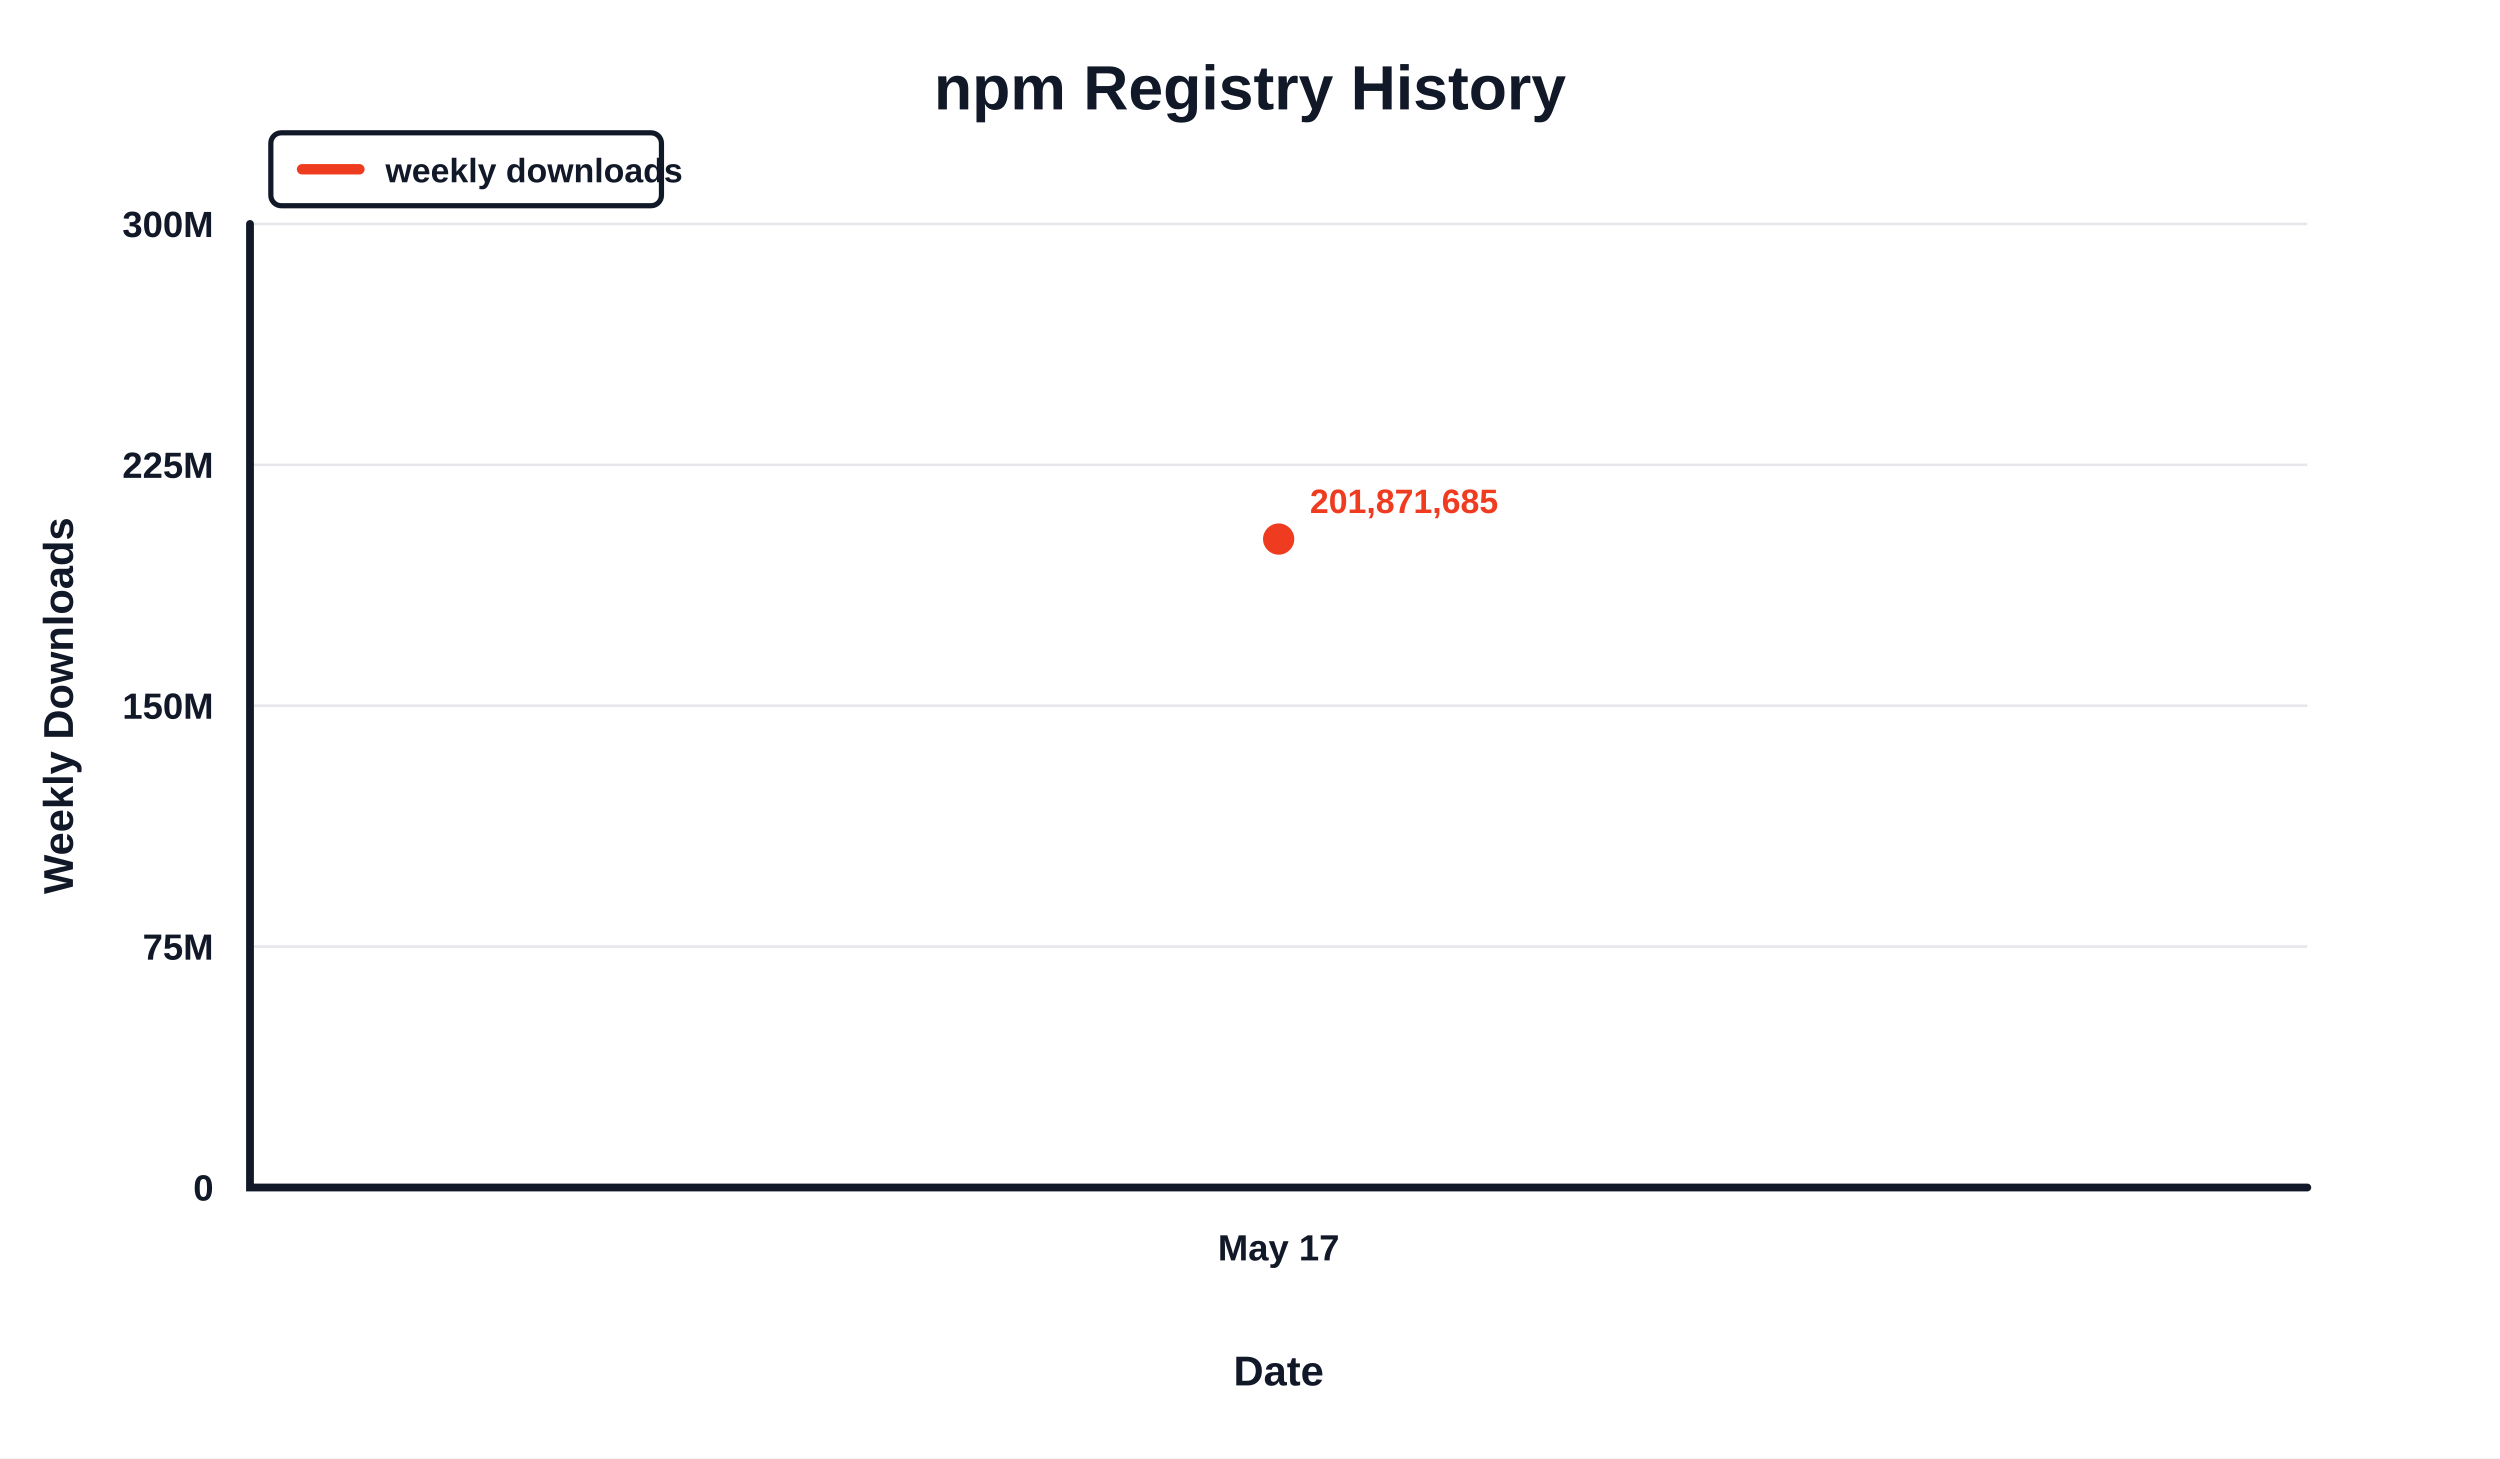
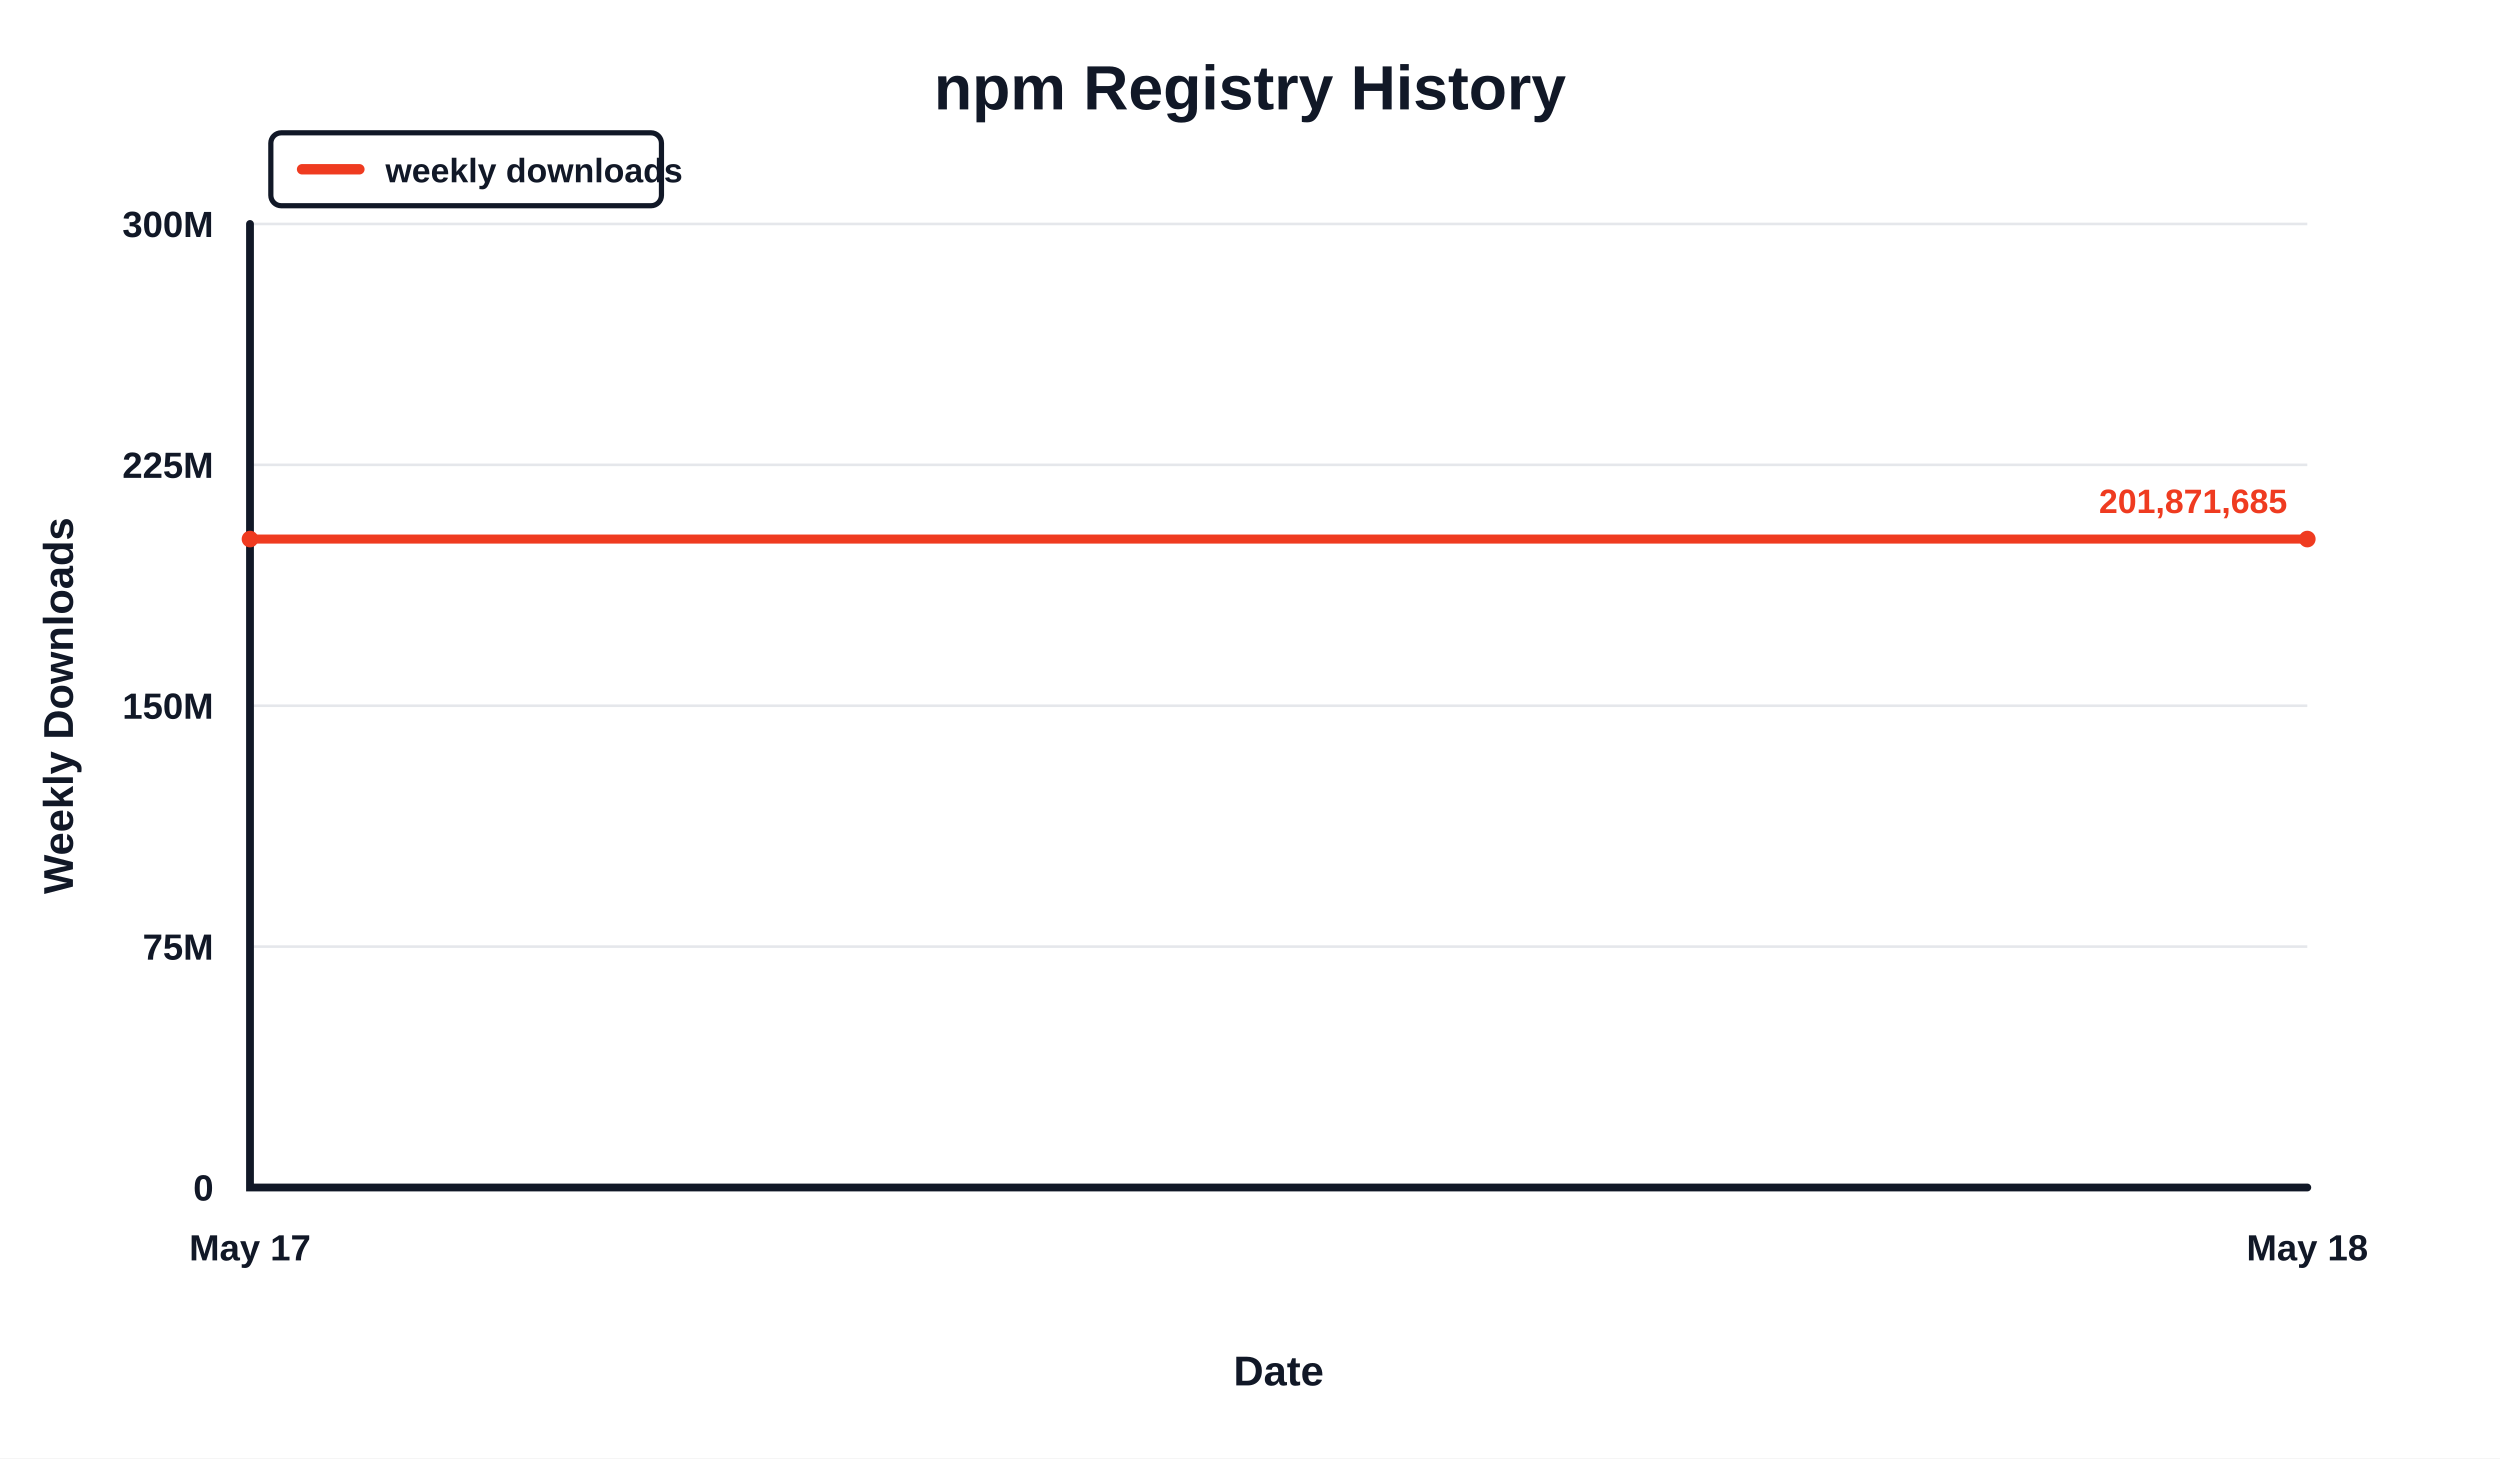
<svg xmlns="http://www.w3.org/2000/svg" width="960" height="560" viewBox="0 0 960 560" role="img" aria-label="typescript-npm npm Registry History line chart">
  <rect width="960" height="560" fill="#ffffff" />
  <text x="480" y="42" text-anchor="middle" font-family="Segoe UI, Arial, sans-serif" font-size="24" font-weight="700" fill="#111827">npm Registry History</text>
  <g transform="translate(104,64)">
    <rect x="0" y="-13" width="150" height="28" rx="4" fill="#ffffff" stroke="#111827" stroke-width="2" />
    <line x1="12" y1="1" x2="34" y2="1" stroke="#ef3b20" stroke-width="4" stroke-linecap="round" />
    <text x="44" y="6" font-family="Segoe UI, Arial, sans-serif" font-size="13" font-weight="600" fill="#111827">weekly downloads</text>
  </g>
  <line x1="96" y1="456.0" x2="886" y2="456.0" stroke="#e5e7eb" stroke-width="1" />
  <text x="82" y="461.0" text-anchor="end" font-family="Segoe UI, Arial, sans-serif" font-size="14" font-weight="600" fill="#111827">0</text>
  <line x1="96" y1="363.5" x2="886" y2="363.5" stroke="#e5e7eb" stroke-width="1" />
  <text x="82" y="368.5" text-anchor="end" font-family="Segoe UI, Arial, sans-serif" font-size="14" font-weight="600" fill="#111827">75M</text>
  <line x1="96" y1="271.0" x2="886" y2="271.0" stroke="#e5e7eb" stroke-width="1" />
  <text x="82" y="276.0" text-anchor="end" font-family="Segoe UI, Arial, sans-serif" font-size="14" font-weight="600" fill="#111827">150M</text>
  <line x1="96" y1="178.5" x2="886" y2="178.5" stroke="#e5e7eb" stroke-width="1" />
  <text x="82" y="183.5" text-anchor="end" font-family="Segoe UI, Arial, sans-serif" font-size="14" font-weight="600" fill="#111827">225M</text>
  <line x1="96" y1="86.0" x2="886" y2="86.0" stroke="#e5e7eb" stroke-width="1" />
  <text x="82" y="91.0" text-anchor="end" font-family="Segoe UI, Arial, sans-serif" font-size="14" font-weight="600" fill="#111827">300M</text>
  <path d="M96,86 L96,456 L886,456" fill="none" stroke="#111827" stroke-width="3" stroke-linecap="round" />
-   <circle cx="491.0" cy="207.0" r="6" fill="#ef3b20" />
-   <text x="503.0" y="197.0" font-family="Segoe UI, Arial, sans-serif" font-size="13" font-weight="700" fill="#ef3b20">201,871,685</text>
-   <text x="491.0" y="484" text-anchor="middle" font-family="Segoe UI, Arial, sans-serif" font-size="14" font-weight="600" fill="#111827">May 17</text>
+   <path d="M96.0,207.0 L886.0,207.0" fill="none" stroke="#ef3b20" stroke-width="3.5" stroke-linecap="round" stroke-linejoin="round" />
+   <circle cx="96.0" cy="207.0" r="3.2" fill="#ef3b20" />
+   <circle cx="886.0" cy="207.0" r="3.2" fill="#ef3b20" />
+   <text x="806.0" y="197.0" font-family="Segoe UI, Arial, sans-serif" font-size="13" font-weight="700" fill="#ef3b20">201,871,685</text>
+   <text x="96.0" y="484" text-anchor="middle" font-family="Segoe UI, Arial, sans-serif" font-size="14" font-weight="600" fill="#111827">May 17</text>
+   <text x="886.0" y="484" text-anchor="middle" font-family="Segoe UI, Arial, sans-serif" font-size="14" font-weight="600" fill="#111827">May 18</text>
  <text x="491" y="532" text-anchor="middle" font-family="Segoe UI, Arial, sans-serif" font-size="16" font-weight="600" fill="#111827">Date</text>
  <text transform="translate(28 271) rotate(-90)" text-anchor="middle" font-family="Segoe UI, Arial, sans-serif" font-size="16" font-weight="600" fill="#111827">Weekly Downloads</text>
</svg>
